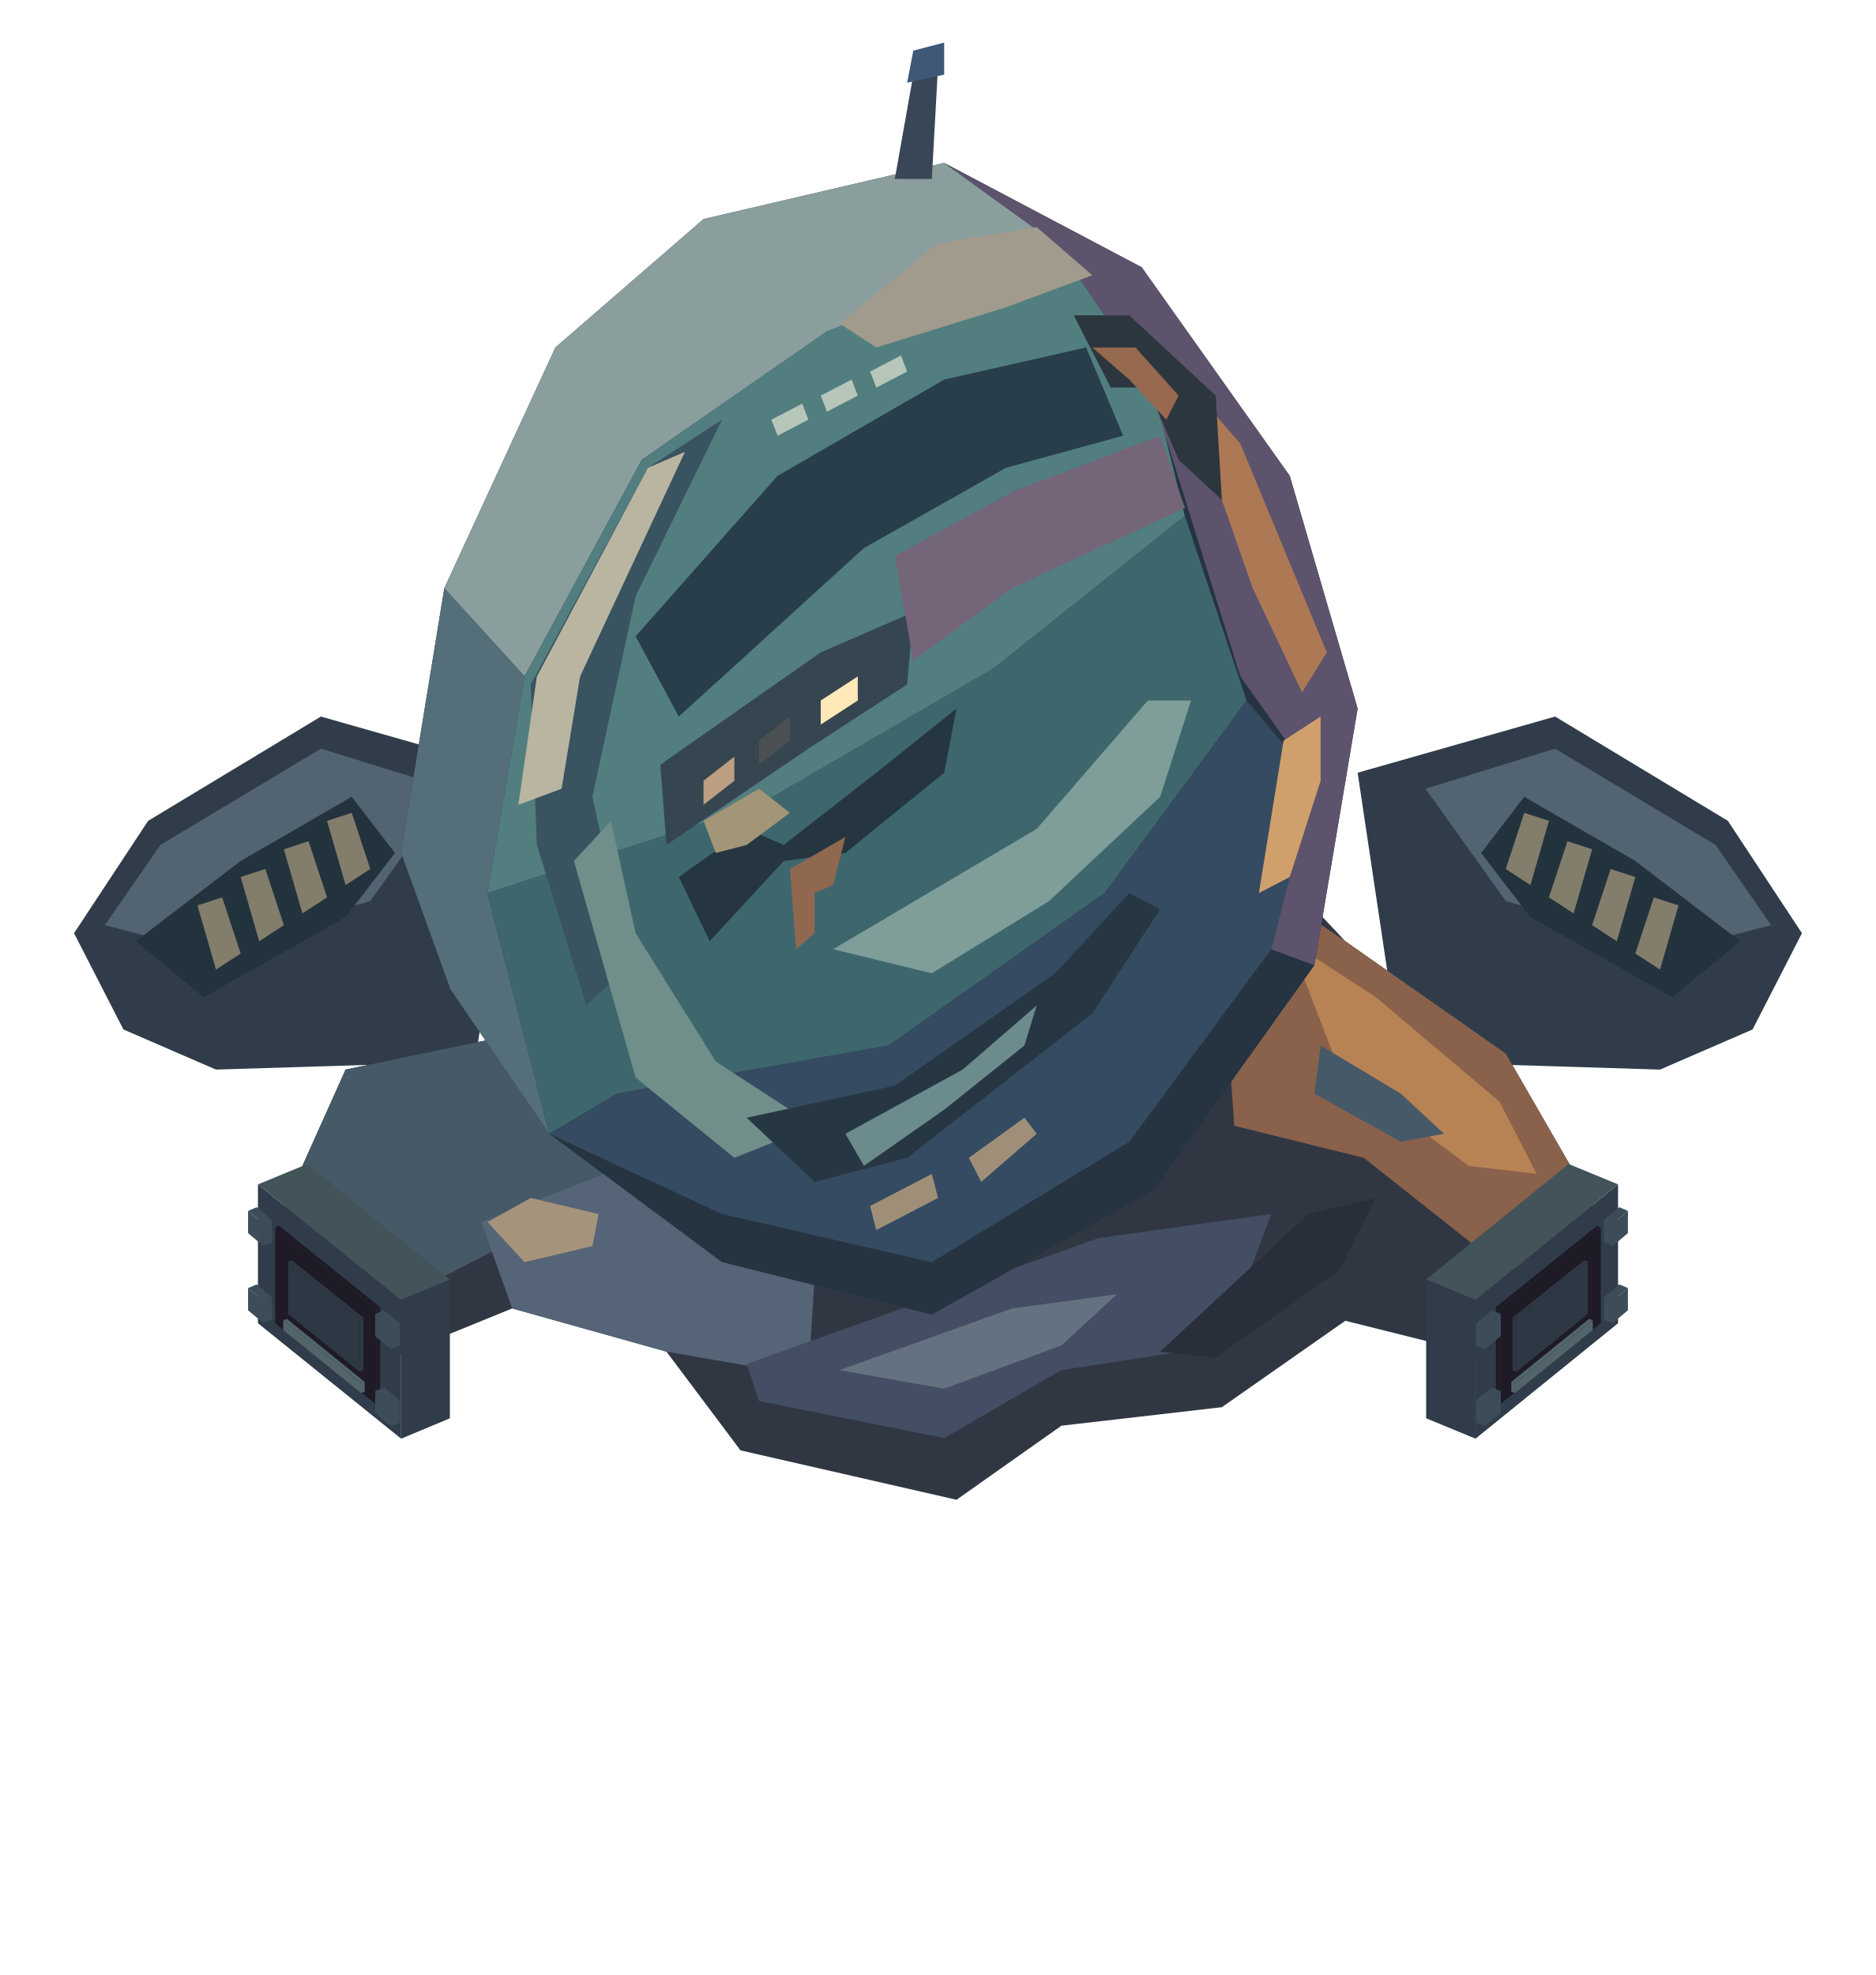
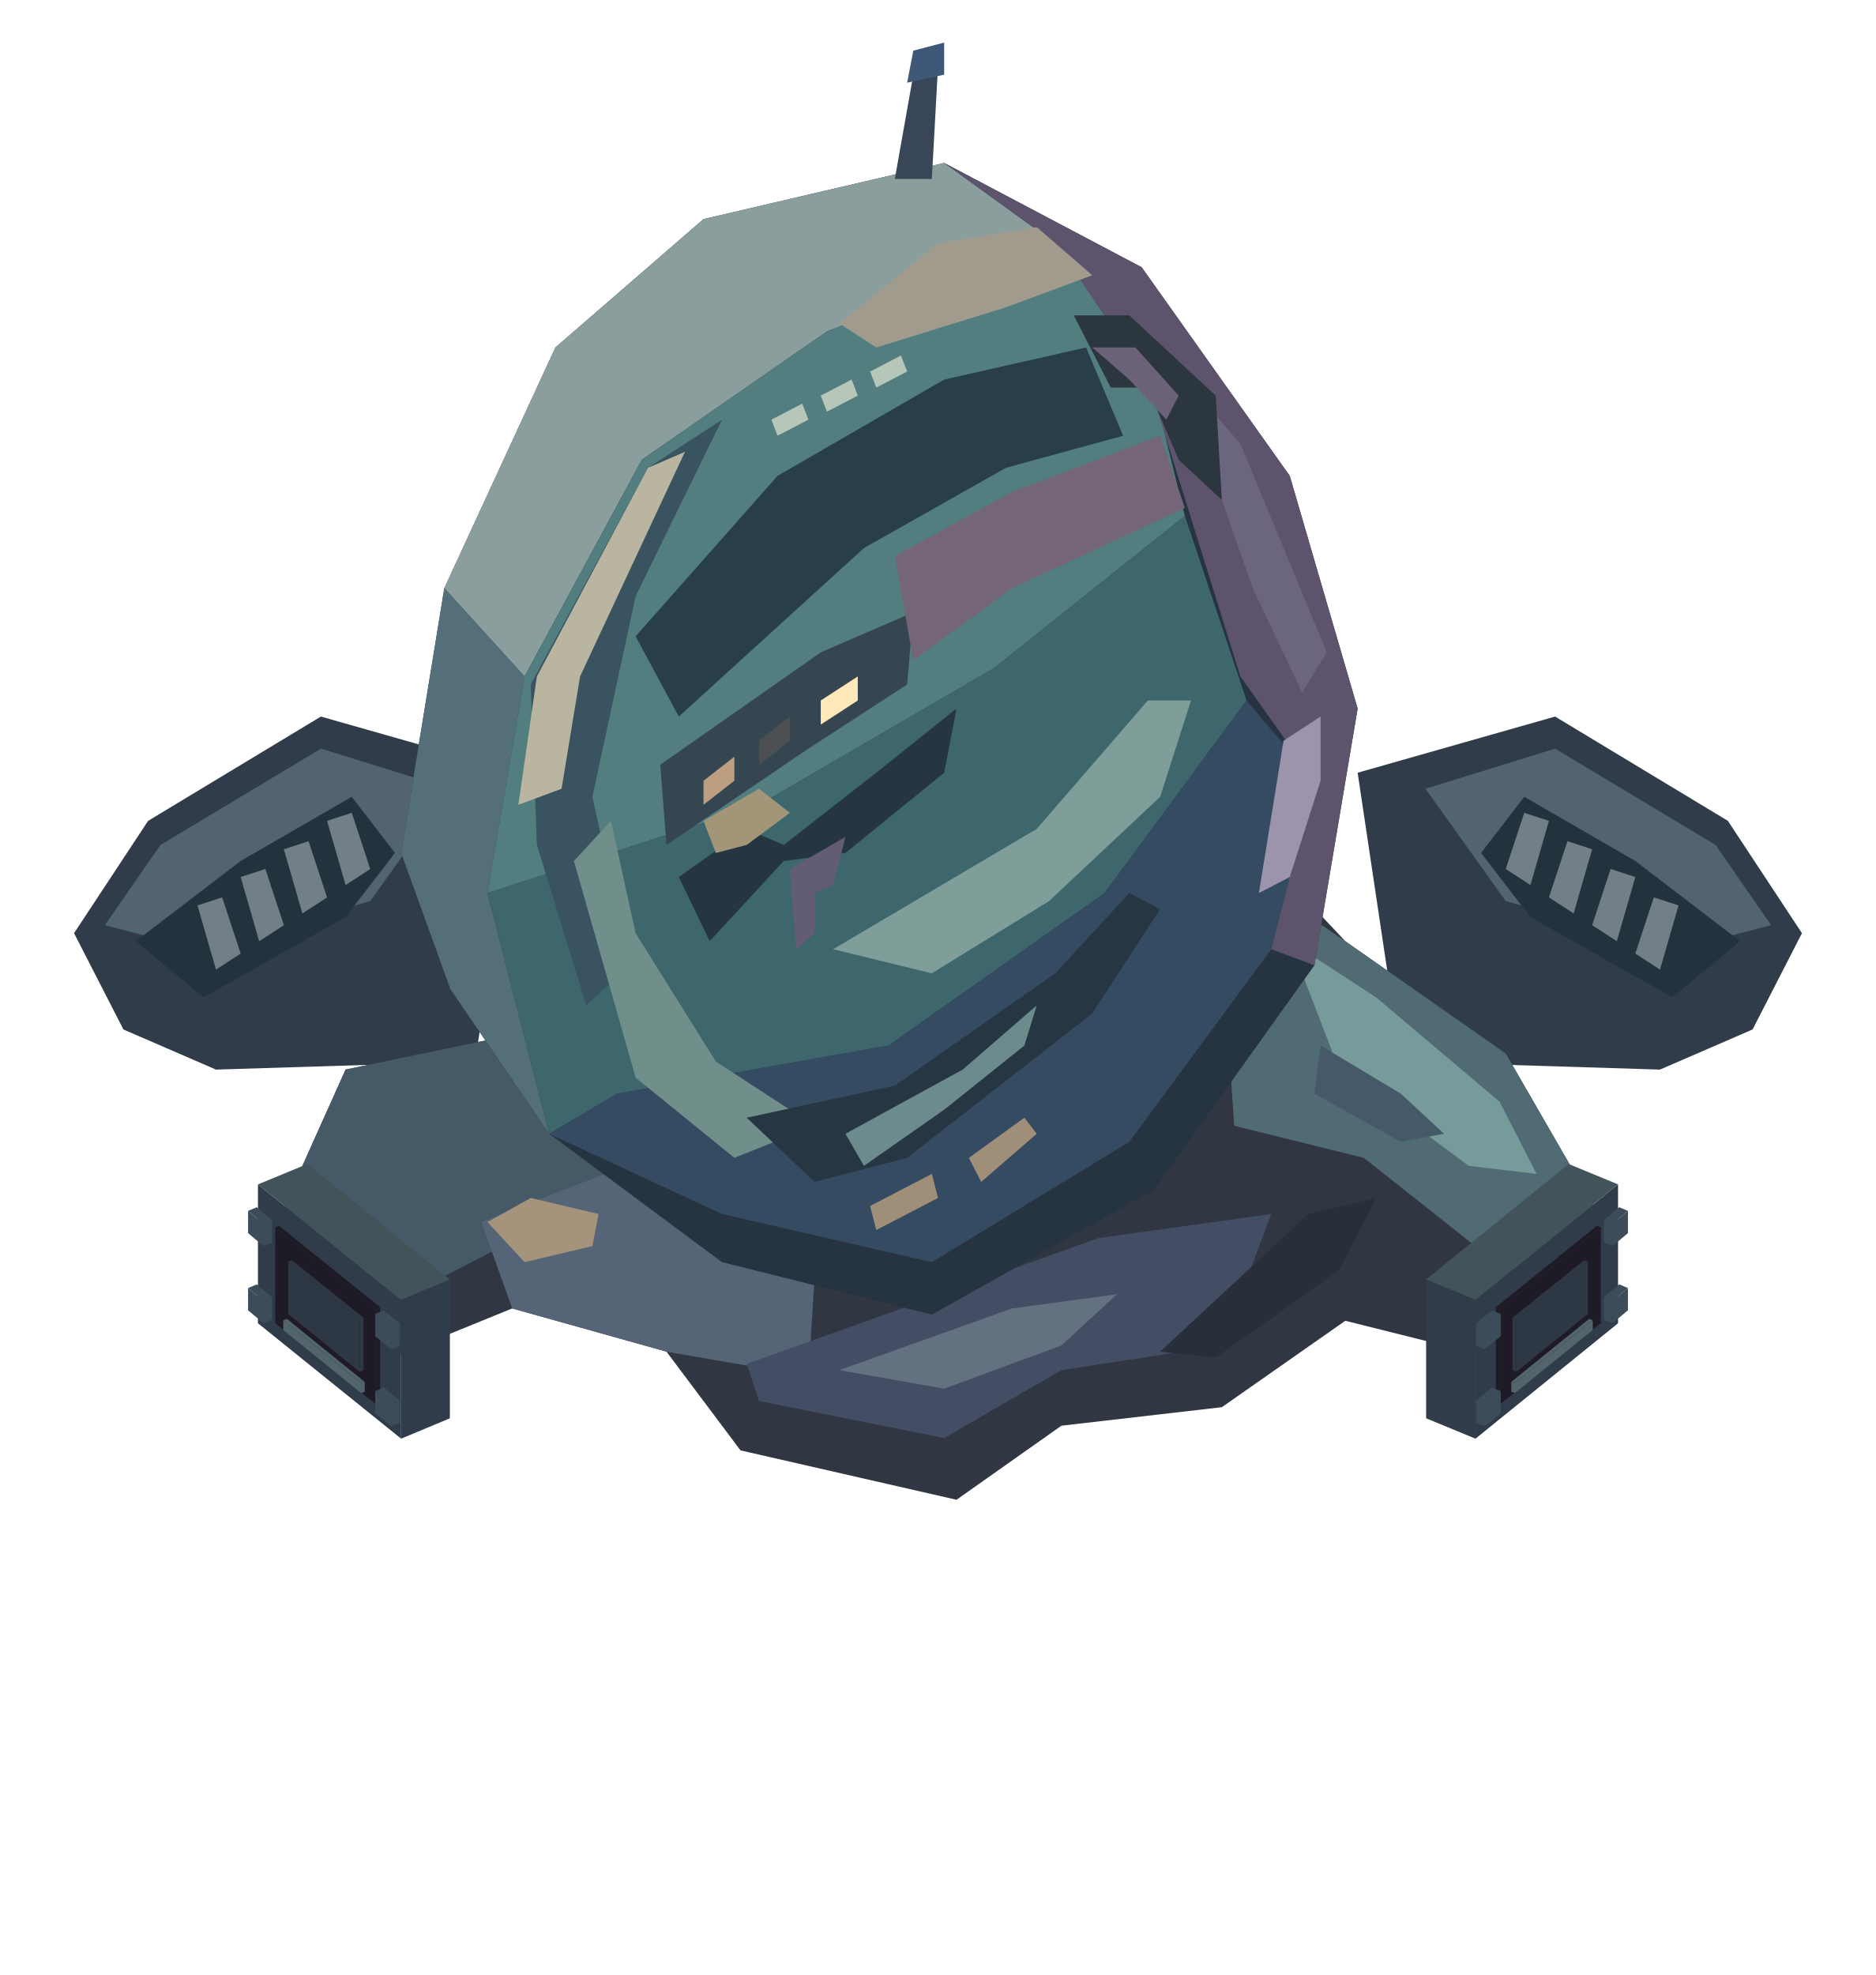
<svg xmlns="http://www.w3.org/2000/svg" width="166.25" height="175" viewBox="0 0 304 320">
  <polygon fill="#303c49" points="84,125.2 52,116.1 24,133 12,151.2 20,166.8 35,173.3 77,172" />
  <polygon fill="#526472" points="73,127.8 52,121.3 26,136.9 17,149.9 32,153.8 60,146" />
  <polygon fill="#23333e" points="57,129.1 39,139.5 22,152.5 33,161.6 56,148.6 64,138.2" />
-   <polygon fill="#837d6b" points="57,131.7 53,133 56,143.4 60,140.8" />
-   <polygon fill="#837d6b" points="50,136.3 46,137.6 49,148 53,145.4" />
-   <polygon fill="#837d6b" points="43,140.8 39,142.1 42,152.5 46,149.9" />
-   <polygon fill="#837d6b" points="36,145.4 32,146.7 35,157.1 39,154.5" />
+   <polygon fill="#737f88" points="57,131.7 53,133 56,143.4 60,140.8" />
+   <polygon fill="#737f88" points="50,136.3 46,137.6 49,148 53,145.4" />
+   <polygon fill="#737f88" points="43,140.8 39,142.1 42,152.5 46,149.9" />
+   <polygon fill="#737f88" points="36,145.4 32,146.7 35,157.1 39,154.5" />
  <polygon fill="#303c49" points="220,125.2 252,116.1 280,133 292,151.2 284,166.8 269,173.3 227,172" />
  <polygon fill="#526472" points="231,127.8 252,121.3 278,136.9 287,149.9 272,153.8 244,146" />
  <polygon fill="#23333e" points="247,129.1 265,139.5 282,152.5 271,161.6 248,148.6 240,138.2" />
-   <polygon fill="#837d6b" points="247,131.7 251,133 248,143.4 244,140.8" />
-   <polygon fill="#837d6b" points="254,136.3 258,137.6 255,148 251,145.4" />
-   <polygon fill="#837d6b" points="261,140.8 265,142.1 262,152.5 258,149.9" />
-   <polygon fill="#837d6b" points="268,145.4 272,146.7 269,157.1 265,154.5" />
+   <polygon fill="#737f88" points="247,131.7 251,133 248,143.4 244,140.8" />
+   <polygon fill="#737f88" points="254,136.3 258,137.6 255,148 251,145.4" />
+   <polygon fill="#737f88" points="261,140.8 265,142.1 262,152.5 258,149.9" />
+   <polygon fill="#737f88" points="268,145.4 272,146.7 269,157.1 265,154.5" />
  <polygon fill="#303743" points="42,204.5 56,173.3 81,168.1 97,139.5 196,129.1 218,152.5 244,170.7 262,201.9 250,222 218,214 198,228 172,231 155,243 120,235 108,219 83,212 56,223" />
  <polygon fill="#455966" points="42,204.5 56,173.3 81,168.1 108,182.4 110,196.7 84,200.6 56,215" />
-   <polygon fill="#8a614b" points="197,138.2 218,152.5 244,170.7 262,201.9 244,205.8 221,187.6 200,182.4" />
-   <polygon fill="#b88354" points="209,152.5 223,161.6 243,178.5 249,190.2 238,188.9 217,173.3" />
+   <polygon fill="#506b73" points="197,138.2 218,152.5 244,170.7 262,201.9 244,205.8 221,187.6 200,182.4" />
+   <polygon fill="#779b9a" points="209,152.5 223,161.6 243,178.5 249,190.2 238,188.9 217,173.3" />
  <polygon fill="#556477" points="78,198 98,190.2 132,207.1 131,223 108,219 83,212" />
  <polygon fill="#434d63" points="121,221 178,200.6 206,196.7 198,218 172,222 153,233 123,227" />
  <polygon fill="#647181" points="136,222 164,212 181,209.7 172,218 153,225" />
  <polygon fill="#282f3a" points="188,219 212,196.7 223,194.1 217,205.8 197,220" />
  <polygon fill="#263441" points="65,138.2 72,95.3 90,56.3 114,35.5 153,26.4 185,43.3 209,77.1 220,114.8 213,156.4 187,192.8 151,213 117,204.5 89,183.7 73,160.3" />
  <polygon fill="#8a9e9e" points="72,95.3 90,56.3 114,35.5 153,26.4 171,39.4 134,53.7 104,74.5 85,109.6" />
  <polygon fill="#546e7a" points="72,95.3 85,109.6 79,144.7 89,183.7 73,160.3 65,138.2" />
  <polygon fill="#527e80" points="85,109.6 104,74.5 134,53.7 171,39.4 185,55 192,83.6 161,108.3 123,130.4 79,144.7" />
  <polygon fill="#3d676d" points="79,144.7 123,130.4 161,108.3 192,83.6 202,113.5 179,144.7 144,169.4 100,177.2 89,183.7" />
  <polygon fill="#354b61" points="89,183.7 100,177.2 144,169.4 179,144.7 202,113.5 213,126.5 206,153.8 183,185 151,204.5 117,196.7" />
  <polygon fill="#5d536c" points="153,26.4 185,43.3 209,77.1 220,114.8 213,156.4 206,153.8 213,126.5 201,109.6 186,61.5 171,39.4" />
  <polygon fill="#395460" points="86,110.9 105,75.8 117,68 103,96.6 96,129.1 102,156.4 95,162.9 87,136.9" />
  <polygon fill="#b9b5a1" points="87,109.6 105,75.8 111,73.2 94,109.6 91,127.8 84,130.4" />
  <polygon fill="#708e8a" points="93,139.5 99,133 103,151.2 116,172 132,182.4 119,187.6 103,174.6" />
  <polygon fill="#283e4a" points="103,103.1 126,77.1 153,61.5 176,56.3 182,70.6 163,75.8 140,88.8 110,116.1" />
  <polygon fill="#354650" points="107,123.9 133,105.7 148,99.2 147,110.9 131,121.3 108,136.9" />
  <polygon fill="#746579" points="145,90.1 164,79.7 188,70.6 192,82.3 164,95.3 148,107" />
  <polygon fill="#a09b8d" points="152,39.4 168,36.8 177,44.6 163,49.8 142,56.3 136,52.4" />
  <polygon fill="#7f9e99" points="135,153.8 168,134.3 186,113.5 193,113.5 188,129.1 170,146 151,157.7" />
  <polygon fill="#263743" points="121,181.1 145,175.9 171,157.7 183,144.7 188,147.3 177,164.2 147,187.6 132,191.5" />
  <polygon fill="#6c8b8d" points="137,183.7 156,173.3 168,162.9 166,169.4 153,179.8 140,188.9" />
-   <polygon fill="#ac7954" points="192,61.5 201,71.9 215,105.7 211,112.2 203,95.3 198,81" />
-   <polygon fill="#d0a06c" points="208,120 214,116.1 214,126.5 209,142.1 204,144.7" />
+   <polygon fill="#6c657f" points="192,61.5 201,71.9 215,105.7 211,112.2 203,95.3 198,81" />
+   <polygon fill="#9c93ad" points="208,120 214,116.1 214,126.5 209,142.1 204,144.7" />
  <polygon fill="#465969" points="214,169.4 227,177.2 234,183.7 227,185 213,177.2" />
  <polygon fill="#394657" points="145,29 148,12.1 152,10.8 151,29" />
  <polygon fill="#3f5878" points="147,13.4 148,8.2 153,6.9 153,12.1" />
  <polygon fill="#b6c6b9" points="125,68 130,65.4 131,68 126,70.6" />
  <polygon fill="#b6c6b9" points="133,64.1 138,61.5 139,64.1 134,66.7" />
  <polygon fill="#b6c6b9" points="141,60.2 146,57.6 147,60.2 142,62.8" />
  <polygon fill="#a08f78" points="141,195.4 151,190.2 152,194.1 142,199.3" />
  <polygon fill="#a08f78" points="157,187.6 166,181.1 168,183.7 159,191.5" />
  <polygon fill="#bb9f80" points="114,126.5 119,122.6 119,126.5 114,130.4" />
  <polygon fill="#4c5052" points="123,120 128,116.1 128,120 123,123.9" />
  <polygon fill="#ffe9b8" points="133,113.5 139,109.6 139,113.5 133,117.4" />
  <polygon fill="#253640" points="110,142.1 121,134.3 127,136.9 142,125.2 155,114.8 153,125.2 137,138.2 127,139.5 115,152.5" />
  <polygon fill="#a39577" points="114,133 123,127.8 128,131.7 121,136.9 116,138.2" />
-   <polygon fill="#90674f" points="128,140.8 137,135.6 135,143.4 132,144.7 132,151.2 129,153.8" />
+   <polygon fill="#625c74" points="128,140.8 137,135.6 135,143.4 132,144.7 132,151.2 129,153.8" />
  <polygon fill="#a5947b" points="79,198 86,194.1 97,196.7 96,201.9 85,204.5" />
  <polygon fill="#2c363e" points="174,51.1 183,51.1 197,64.1 198,81 191,74.5 186,62.8 180,62.8" />
-   <polygon fill="#97694f" points="177,56.3 184,56.3 191,64.1 189,68 183,61.5" />
+   <polygon fill="#6b6179" points="177,56.3 184,56.3 191,64.1 189,68 183,61.5" />
  <polygon fill="#303c49" points="65,210.6 72.9,207.3 72.9,229.8 65,233.1" />
  <polygon fill="#303c49" points="41.8,191.9 65,210.6 65,233.1 41.8,214.4" />
  <polygon fill="#42535a" points="72.9,207.3 65,210.6 41.8,191.9 49.8,188.6" />
  <polygon fill="#1e1a26" points="61,212.1 61.6,211.8 61.6,227.3 61,227.6" />
  <polygon fill="#1e1a26" points="44.6,198.9 61,212.1 61,227.6 44.6,214.4" />
  <polygon fill="#1e1a26" points="61.6,211.8 61,212.1 44.6,198.9 45.2,198.6" />
  <polygon fill="#2e3844" points="58.3,213.8 58.9,213.5 58.9,222 58.3,222.3" />
  <polygon fill="#2e3844" points="46.7,204.4 58.3,213.8 58.3,222.3 46.7,212.9" />
  <polygon fill="#2e3844" points="58.9,213.5 58.3,213.8 46.7,204.4 47.3,204.2" />
  <polygon fill="#52656a" points="58.5,224.1 59.1,223.9 59.1,225.5 58.5,225.7" />
  <polygon fill="#52656a" points="45.9,213.9 58.5,224.1 58.5,225.7 45.9,215.5" />
  <polygon fill="#52656a" points="59.1,223.9 58.5,224.1 45.9,213.9 46.5,213.7" />
  <polygon fill="#3c4c59" points="63.4,227.5 64.8,226.9 64.8,230.5 63.4,231.1" />
  <polygon fill="#3c4c59" points="60.8,225.4 63.4,227.5 63.4,231.1 60.8,229" />
  <polygon fill="#3c4c59" points="64.8,226.9 63.4,227.5 60.8,225.4 62.2,224.8" />
  <polygon fill="#3c4c59" points="63.4,215 64.8,214.4 64.8,218 63.4,218.6" />
  <polygon fill="#3c4c59" points="60.8,212.9 63.4,215 63.4,218.6 60.8,216.5" />
  <polygon fill="#3c4c59" points="64.8,214.4 63.4,215 60.8,212.9 62.2,212.3" />
  <polygon fill="#3c4c59" points="42.7,210.8 44.1,210.2 44.1,213.8 42.7,214.4" />
  <polygon fill="#3c4c59" points="40.2,208.7 42.7,210.8 42.7,214.4 40.2,212.3" />
  <polygon fill="#3c4c59" points="44.1,210.2 42.7,210.8 40.2,208.7 41.6,208.1" />
  <polygon fill="#3c4c59" points="42.7,198.3 44.1,197.7 44.1,201.3 42.7,201.9" />
  <polygon fill="#3c4c59" points="40.2,196.2 42.7,198.3 42.7,201.9 40.2,199.8" />
  <polygon fill="#3c4c59" points="44.1,197.7 42.7,198.3 40.2,196.2 41.6,195.6" />
  <polygon fill="#303c49" points="239.1,210.6 262.2,191.9 262.2,214.4 239.1,233.1" />
  <polygon fill="#303c49" points="231.1,207.3 239.1,210.6 239.1,233.1 231.1,229.8" />
  <polygon fill="#42535a" points="254.2,188.6 262.2,191.9 239.1,210.6 231.1,207.3" />
  <polygon fill="#1e1a26" points="243,212.1 259.4,198.9 259.4,214.4 243,227.6" />
  <polygon fill="#1e1a26" points="242.4,211.8 243,212.1 243,227.6 242.4,227.3" />
  <polygon fill="#1e1a26" points="258.8,198.6 259.4,198.9 243,212.1 242.4,211.8" />
  <polygon fill="#2e3844" points="245.7,213.8 257.3,204.4 257.3,212.9 245.7,222.3" />
  <polygon fill="#2e3844" points="245.1,213.5 245.7,213.8 245.7,222.3 245.1,222" />
  <polygon fill="#2e3844" points="256.7,204.2 257.3,204.4 245.7,213.8 245.1,213.5" />
  <polygon fill="#52656a" points="245.5,224.1 258.1,213.9 258.1,215.5 245.5,225.7" />
  <polygon fill="#52656a" points="244.9,223.9 245.5,224.1 245.5,225.7 244.9,225.5" />
  <polygon fill="#52656a" points="257.5,213.7 258.1,213.9 245.5,224.1 244.9,223.9" />
  <polygon fill="#3c4c59" points="261.3,210.8 263.8,208.7 263.8,212.3 261.3,214.4" />
  <polygon fill="#3c4c59" points="259.9,210.2 261.3,210.8 261.3,214.4 259.9,213.8" />
  <polygon fill="#3c4c59" points="262.4,208.1 263.8,208.7 261.3,210.8 259.9,210.2" />
  <polygon fill="#3c4c59" points="261.3,198.3 263.8,196.2 263.8,199.8 261.3,201.9" />
  <polygon fill="#3c4c59" points="259.9,197.7 261.3,198.3 261.3,201.9 259.9,201.3" />
  <polygon fill="#3c4c59" points="262.4,195.6 263.8,196.2 261.3,198.3 259.9,197.7" />
  <polygon fill="#3c4c59" points="240.6,227.5 243.2,225.4 243.2,229 240.6,231.1" />
  <polygon fill="#3c4c59" points="239.2,226.9 240.6,227.5 240.6,231.1 239.2,230.5" />
  <polygon fill="#3c4c59" points="241.8,224.8 243.2,225.4 240.6,227.5 239.2,226.9" />
  <polygon fill="#3c4c59" points="240.6,215 243.2,212.9 243.2,216.5 240.6,218.6" />
  <polygon fill="#3c4c59" points="239.2,214.4 240.6,215 240.6,218.6 239.2,218" />
  <polygon fill="#3c4c59" points="241.8,212.3 243.2,212.9 240.6,215 239.2,214.4" />
</svg>
